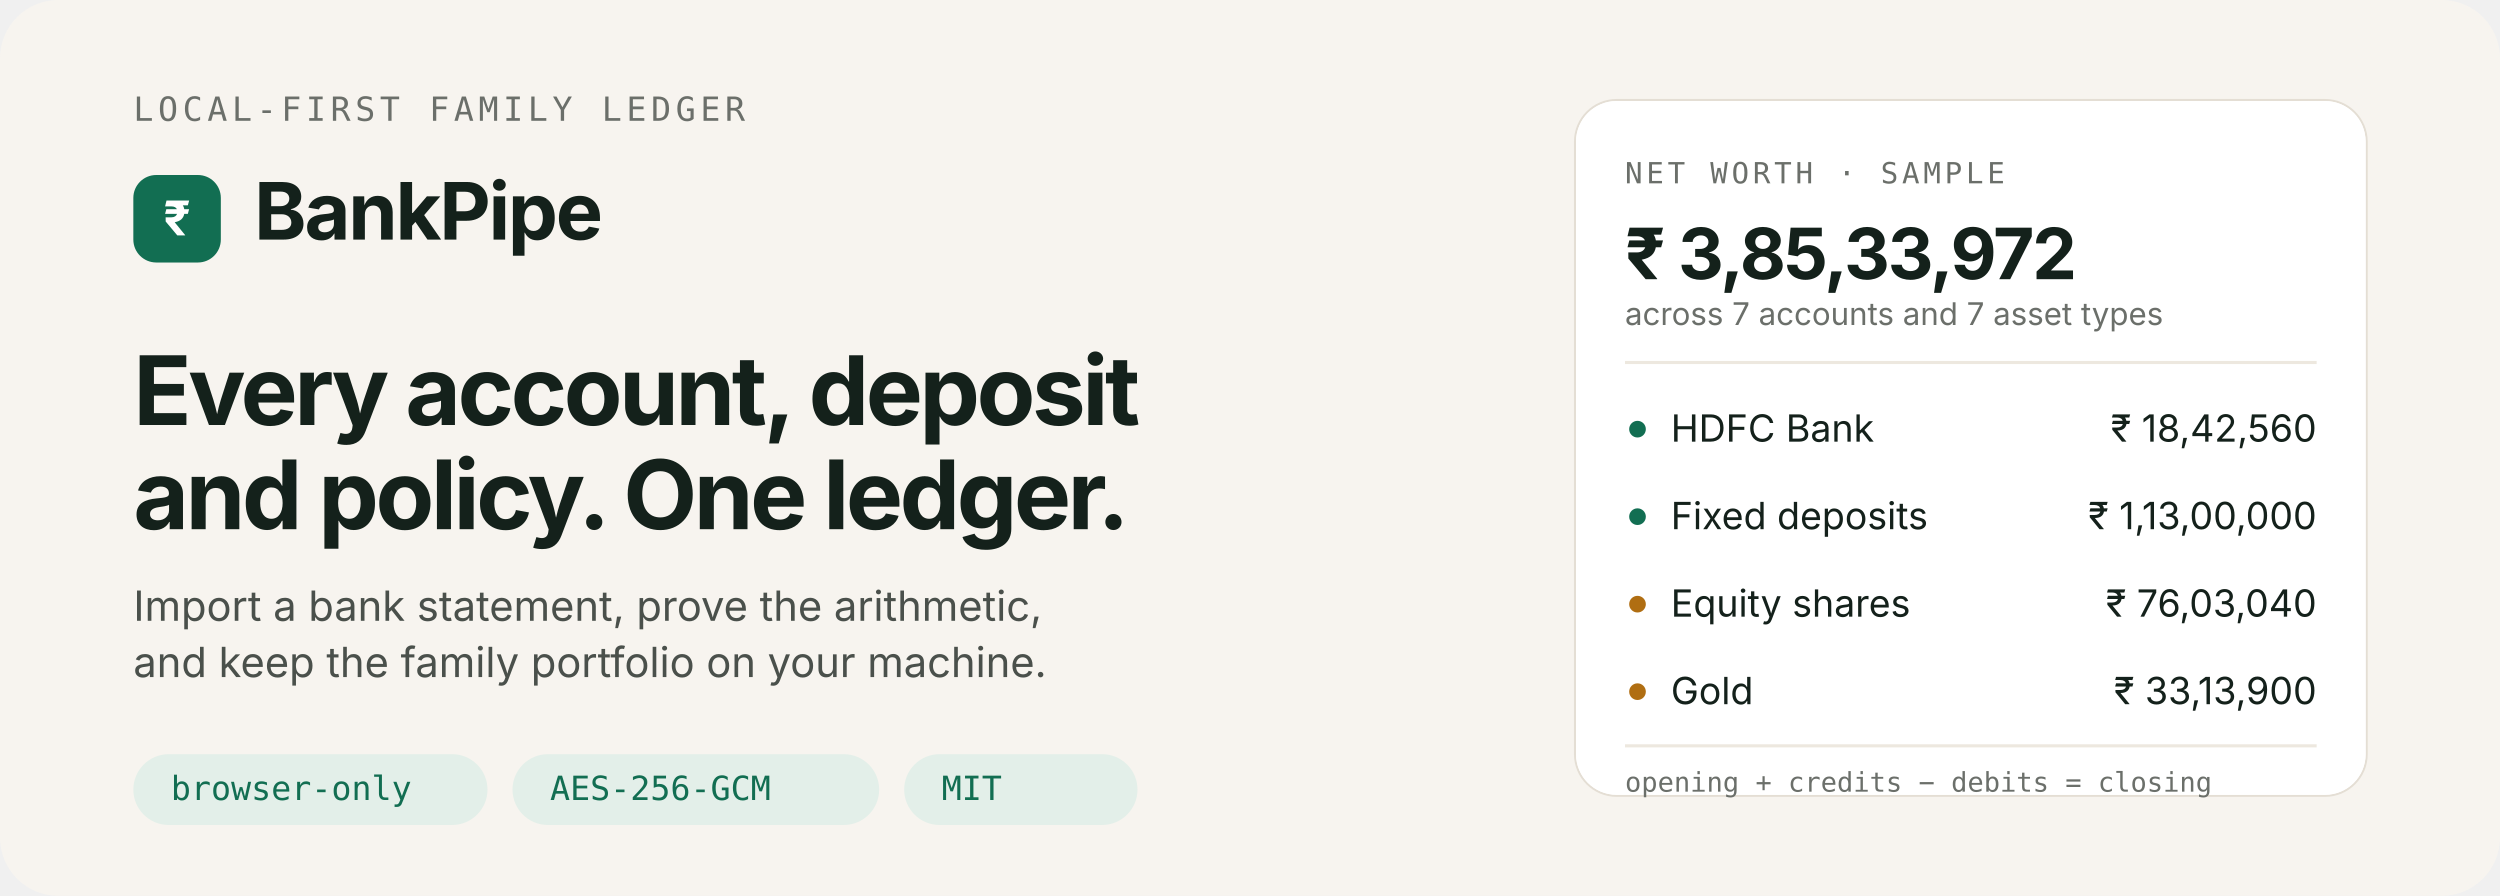
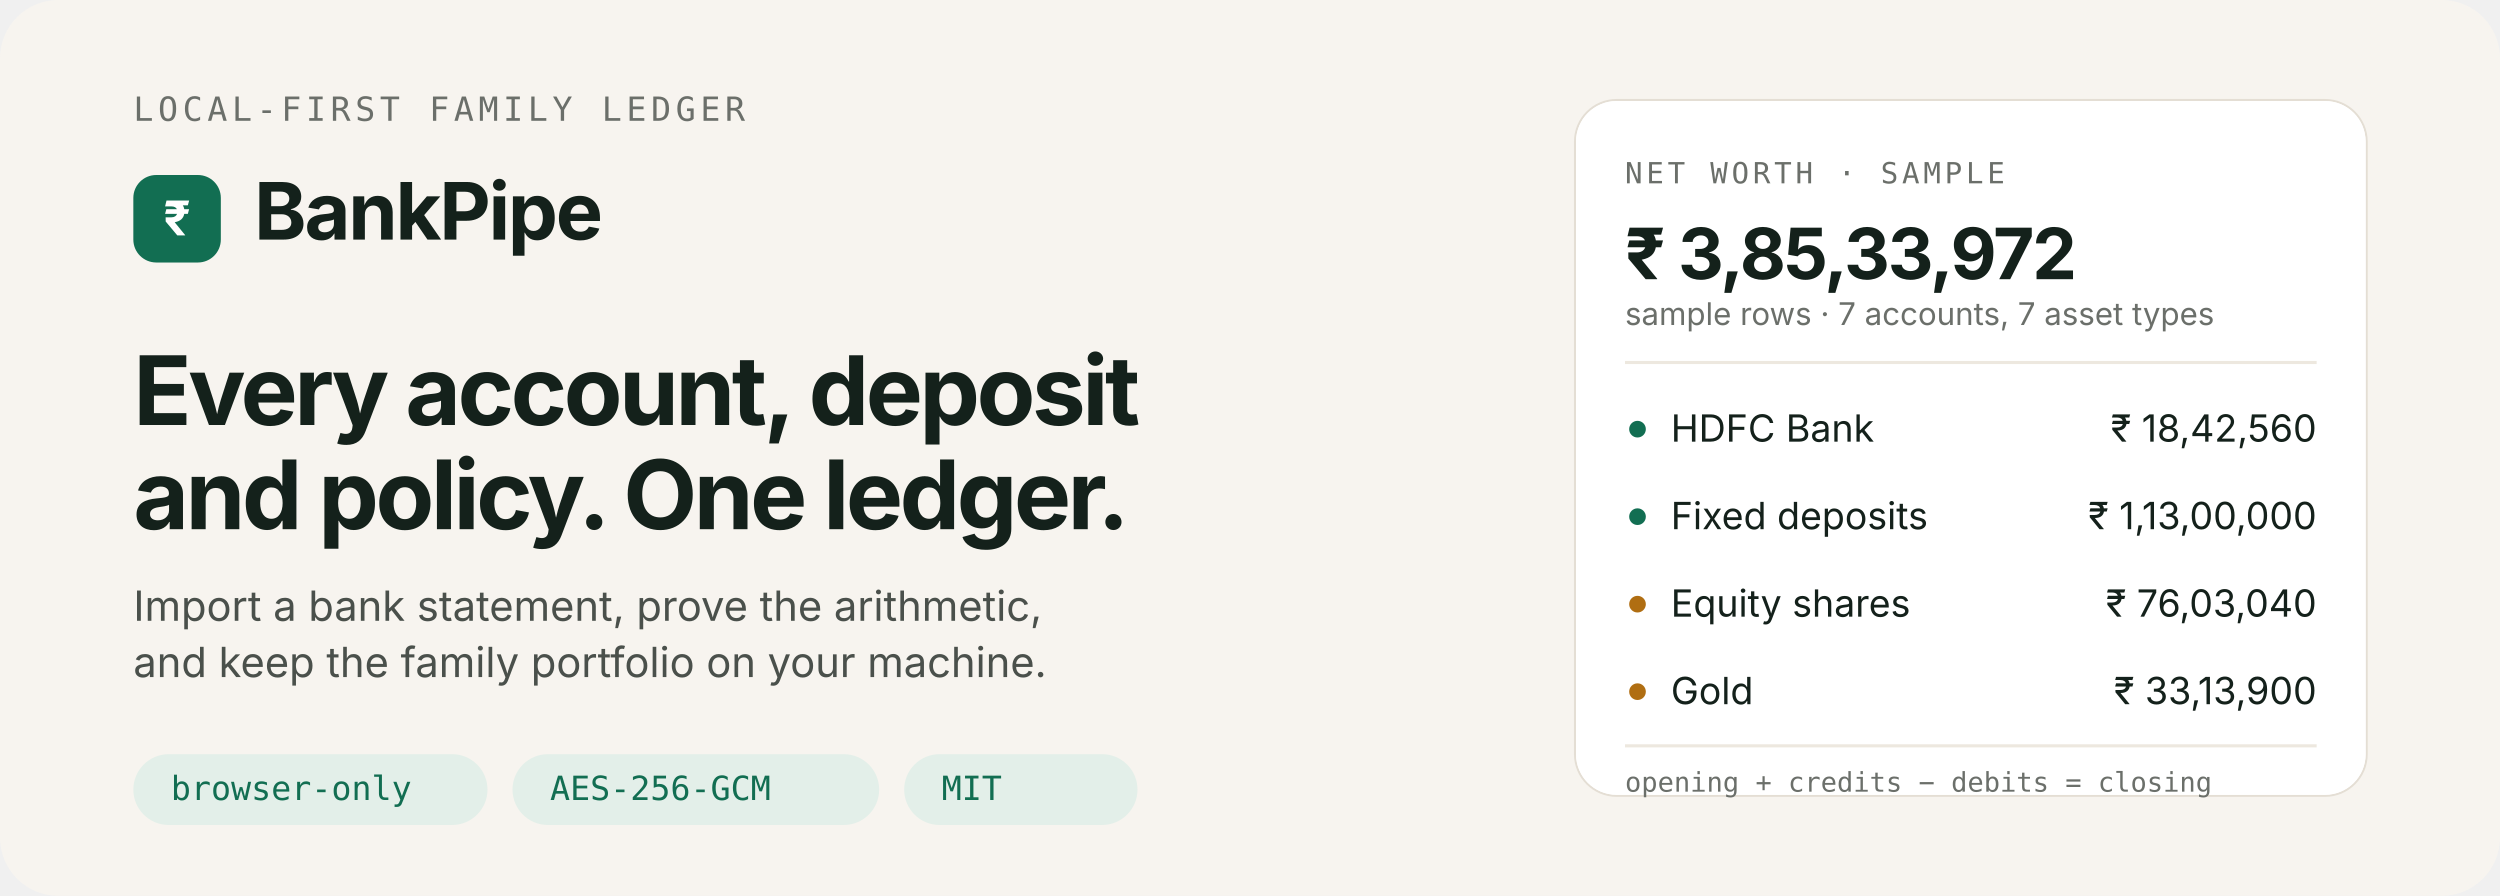
<svg xmlns="http://www.w3.org/2000/svg" width="1200" height="430" viewBox="0 0 1200 430" role="img" aria-labelledby="hero-title hero-desc">
  <rect width="1200" height="430" rx="28" fill="#F7F4EF" />
  <g id="title-block" transform="translate(64 46)">
    <text x="0" y="12" font-family="ui-monospace, SFMono-Regular, Menlo, monospace" font-size="16" letter-spacing="2.2" fill="#6B6F6A">LOCAL-FIRST FAMILY LEDGER</text>
    <g transform="translate(0 38)">
      <rect width="42" height="42" rx="11" fill="#126E52" />
      <text x="21" y="29" text-anchor="middle" font-family="-apple-system, BlinkMacSystemFont, 'Segoe UI', sans-serif" font-size="23" font-weight="700" fill="#FFFFFF">₹</text>
      <text x="58" y="31" font-family="-apple-system, BlinkMacSystemFont, 'Segoe UI', sans-serif" font-size="38" font-weight="700" letter-spacing="-1" fill="#14211B">BankPipe</text>
    </g>
    <text x="0" y="158" font-family="-apple-system, BlinkMacSystemFont, 'Segoe UI', sans-serif" font-size="46" font-weight="700" letter-spacing="-1.6" fill="#14211B">Every account, deposit</text>
    <text x="0" y="208" font-family="-apple-system, BlinkMacSystemFont, 'Segoe UI', sans-serif" font-size="46" font-weight="700" letter-spacing="-1.6" fill="#14211B">and policy. One ledger.</text>
    <text x="0" y="252" font-family="-apple-system, BlinkMacSystemFont, 'Segoe UI', sans-serif" font-size="20" fill="#4A504B">Import a bank statement, prove the arithmetic,</text>
    <text x="0" y="279" font-family="-apple-system, BlinkMacSystemFont, 'Segoe UI', sans-serif" font-size="20" fill="#4A504B">and keep the family portfolio on your machine.</text>
    <g transform="translate(0 316)" font-family="ui-monospace, SFMono-Regular, Menlo, monospace" font-size="16" fill="#126E52">
      <rect width="170" height="34" rx="17" fill="#E3EFE9" />
      <text x="18" y="22">browser-only</text>
      <rect x="182" width="176" height="34" rx="17" fill="#E3EFE9" />
      <text x="200" y="22">AES-256-GCM</text>
      <rect x="370" width="112" height="34" rx="17" fill="#E3EFE9" />
      <text x="388" y="22">MIT</text>
    </g>
  </g>
  <g id="project-proof" transform="translate(756 48)">
    <rect width="380" height="334" rx="20" fill="#FFFFFF" stroke="#E4DED4" />
    <rect x="1" y="1" width="378" height="332" rx="19" fill="none" stroke="#FFFFFF" />
    <text x="24" y="40" font-family="ui-monospace, SFMono-Regular, Menlo, monospace" font-size="14" letter-spacing="1.8" fill="#6B6F6A">NET WORTH · SAMPLE</text>
    <text x="24" y="86" font-family="-apple-system, BlinkMacSystemFont, 'Segoe UI', sans-serif" font-size="34" font-weight="700" letter-spacing="-1" fill="#14211B">₹ 3,85,33,972</text>
-     <text x="24" y="108" font-family="-apple-system, BlinkMacSystemFont, 'Segoe UI', sans-serif" font-size="15" fill="#6B6F6A">across 7 accounts and 7 asset types</text>
+     <text x="24" y="108" font-family="-apple-system, BlinkMacSystemFont, 'Segoe UI', sans-serif" font-size="15" fill="#6B6F6A">sample rows · 7 accounts, 7 asset types</text>
    <line x1="24" y1="126" x2="356" y2="126" stroke="#EDE8DF" stroke-width="1.5" />
    <g font-family="-apple-system, BlinkMacSystemFont, 'Segoe UI', sans-serif" font-size="18" fill="#14211B">
      <circle cx="30" cy="158" r="4" fill="#126E52" />
      <text x="46" y="164">HDFC Bank</text>
      <text x="356" y="164" text-anchor="end">₹ 18,42,560</text>
      <circle cx="30" cy="200" r="4" fill="#126E52" />
      <text x="46" y="206">Fixed deposits</text>
      <text x="356" y="206" text-anchor="end">₹ 1,13,00,000</text>
      <circle cx="30" cy="242" r="4" fill="#B06E12" />
      <text x="46" y="248">Equity shares</text>
      <text x="356" y="248" text-anchor="end">₹ 76,03,040</text>
      <circle cx="30" cy="284" r="4" fill="#B06E12" />
      <text x="46" y="290">Gold</text>
      <text x="356" y="290" text-anchor="end">₹ 33,13,900</text>
    </g>
    <line x1="24" y1="310" x2="356" y2="310" stroke="#EDE8DF" stroke-width="1.5" />
    <text x="24" y="332" font-family="ui-monospace, SFMono-Regular, Menlo, monospace" font-size="13" fill="#6B6F6A">opening + credits − debits = closing</text>
  </g>
</svg>
